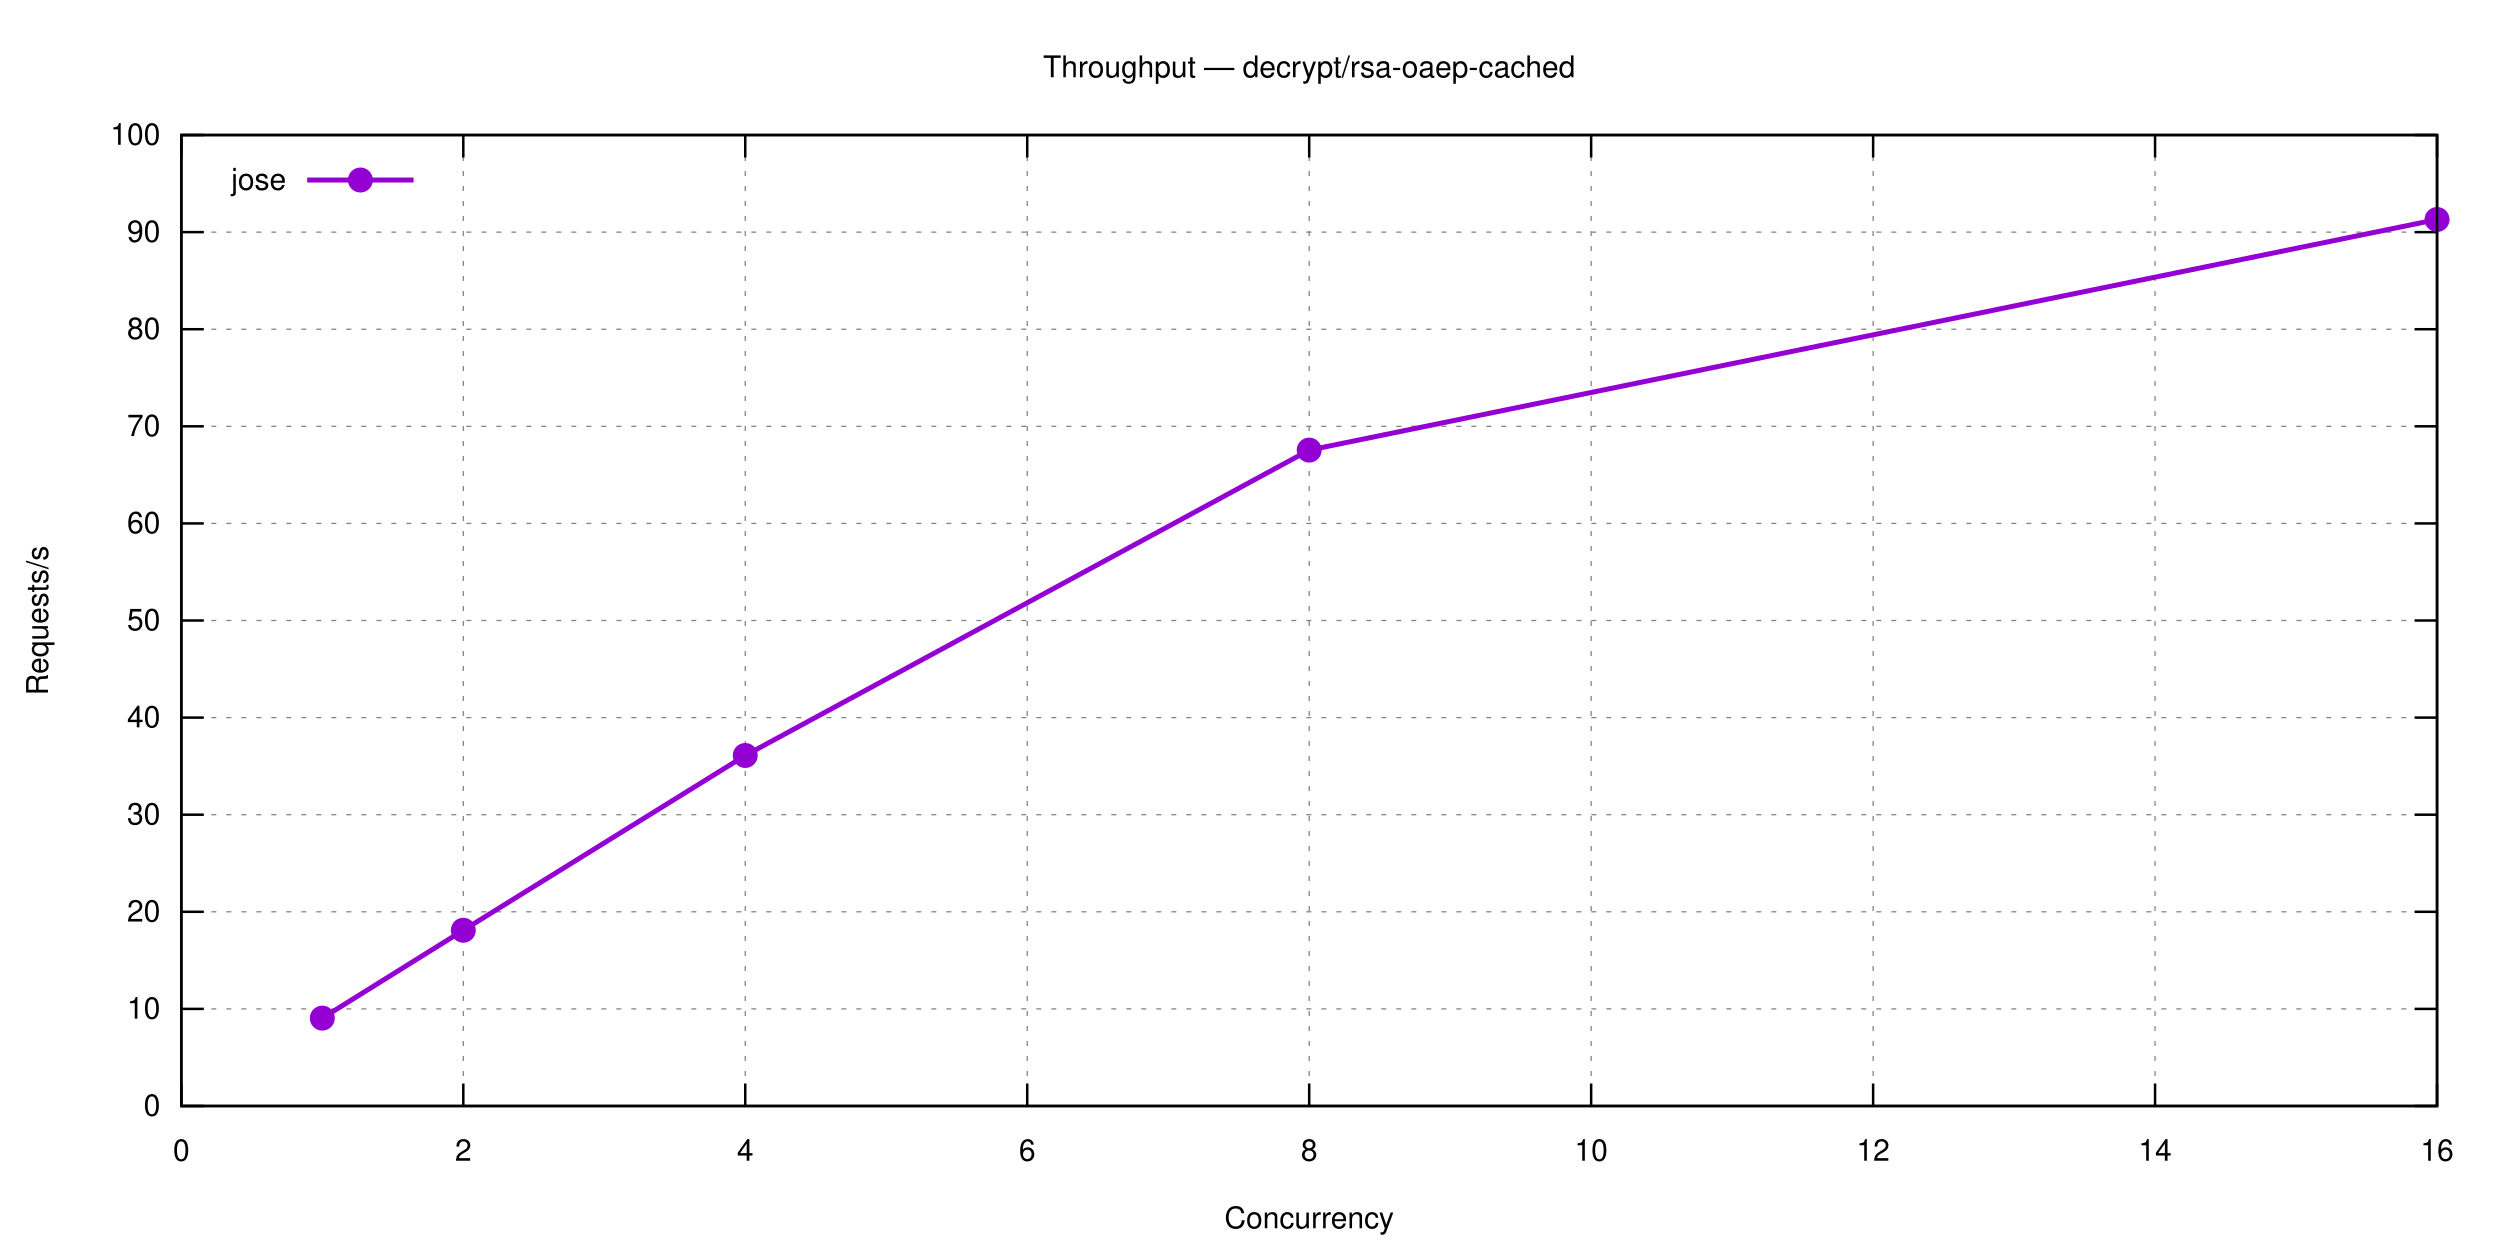
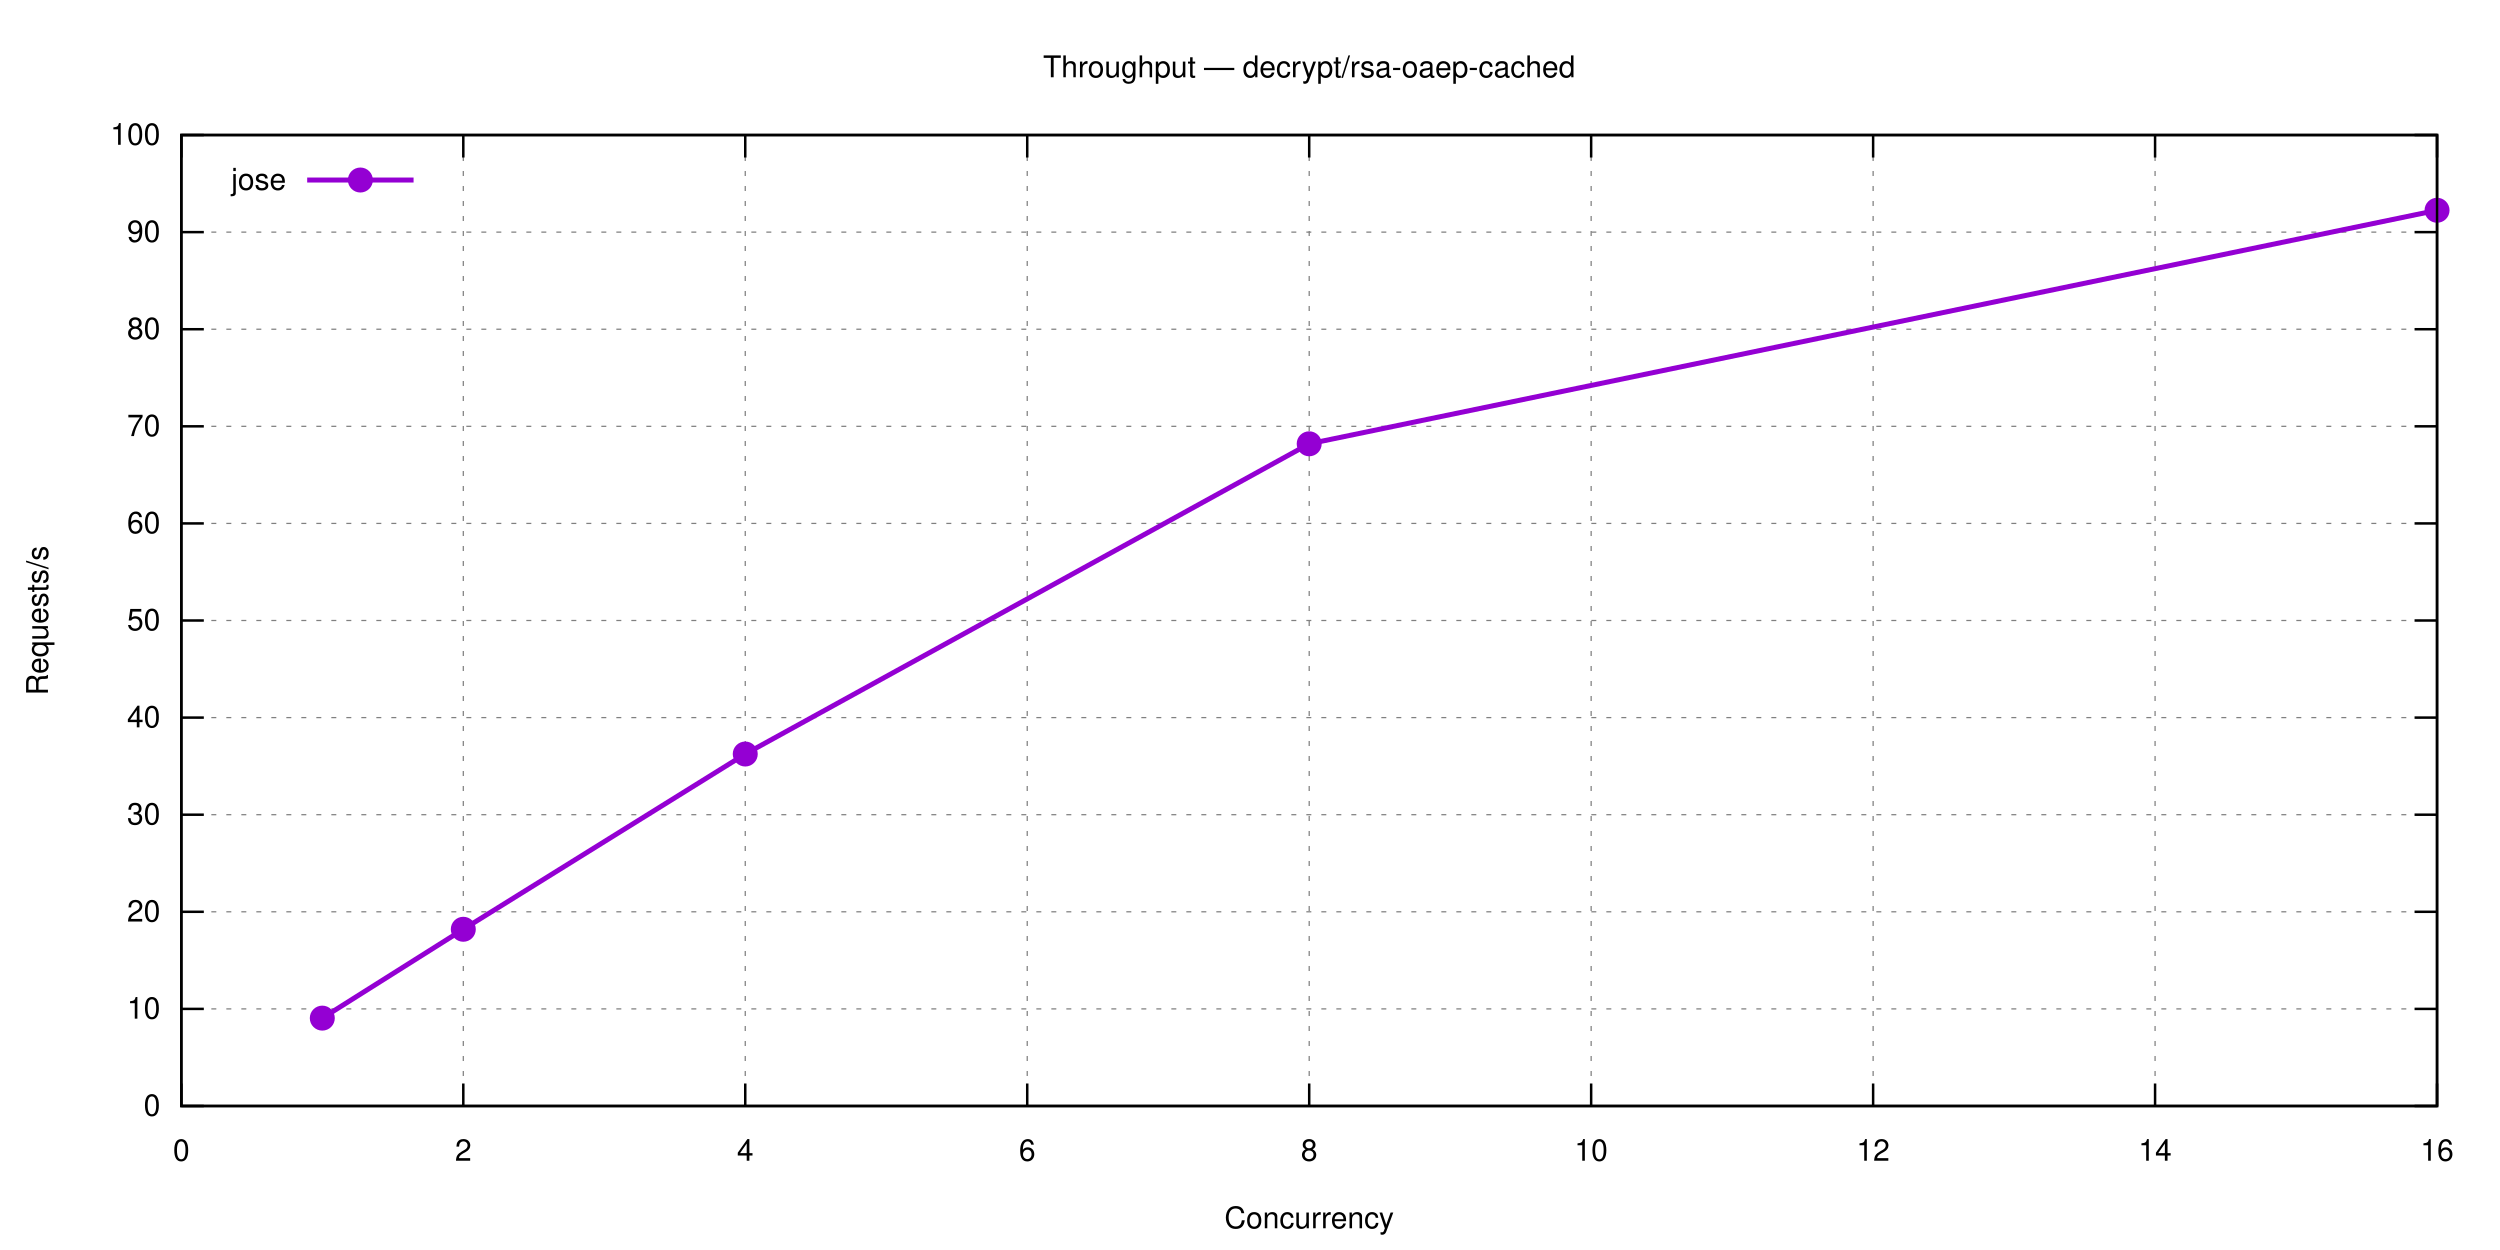
<svg xmlns="http://www.w3.org/2000/svg" xmlns:xlink="http://www.w3.org/1999/xlink" width="1000" height="500" viewBox="0 0 1000 500">
  <g id="gnuplot_canvas">
    <rect x="0" y="0" width="1000" height="500" fill="none" />
    <defs>
      <circle id="gpDot" r="0.5" stroke-width="0.5" stroke="currentColor" />
      <path id="gpPt0" stroke-width="0.222" stroke="currentColor" d="M-1,0 h2 M0,-1 v2" />
      <path id="gpPt1" stroke-width="0.222" stroke="currentColor" d="M-1,-1 L1,1 M1,-1 L-1,1" />
      <path id="gpPt2" stroke-width="0.222" stroke="currentColor" d="M-1,0 L1,0 M0,-1 L0,1 M-1,-1 L1,1 M-1,1 L1,-1" />
      <rect id="gpPt3" stroke-width="0.222" stroke="currentColor" x="-1" y="-1" width="2" height="2" />
      <rect id="gpPt4" stroke-width="0.222" stroke="currentColor" fill="currentColor" x="-1" y="-1" width="2" height="2" />
      <circle id="gpPt5" stroke-width="0.222" stroke="currentColor" cx="0" cy="0" r="1" />
      <use xlink:href="#gpPt5" id="gpPt6" fill="currentColor" stroke="none" />
      <path id="gpPt7" stroke-width="0.222" stroke="currentColor" d="M0,-1.33 L-1.33,0.67 L1.33,0.67 z" />
      <use xlink:href="#gpPt7" id="gpPt8" fill="currentColor" stroke="none" />
      <use xlink:href="#gpPt7" id="gpPt9" stroke="currentColor" transform="rotate(180)" />
      <use xlink:href="#gpPt9" id="gpPt10" fill="currentColor" stroke="none" />
      <use xlink:href="#gpPt3" id="gpPt11" stroke="currentColor" transform="rotate(45)" />
      <use xlink:href="#gpPt11" id="gpPt12" fill="currentColor" stroke="none" />
      <path id="gpPt13" stroke-width="0.222" stroke="currentColor" d="M0,1.330 L1.265,0.411 L0.782,-1.067 L-0.782,-1.076 L-1.265,0.411 z" />
      <use xlink:href="#gpPt13" id="gpPt14" fill="currentColor" stroke="none" />
      <filter id="textbox" filterUnits="objectBoundingBox" x="0" y="0" height="1" width="1">
        <feFlood flood-color="white" flood-opacity="1" result="bgnd" />
        <feComposite in="SourceGraphic" in2="bgnd" operator="atop" />
      </filter>
      <filter id="greybox" filterUnits="objectBoundingBox" x="0" y="0" height="1" width="1">
        <feFlood flood-color="lightgrey" flood-opacity="1" result="grey" />
        <feComposite in="SourceGraphic" in2="grey" operator="atop" />
      </filter>
    </defs>
    <g fill="none" color="white" stroke="currentColor" stroke-width="1.00" stroke-linecap="butt" stroke-linejoin="miter">
</g>
    <g fill="none" color="black" stroke="currentColor" stroke-width="1.00" stroke-linecap="butt" stroke-linejoin="miter">
</g>
    <g fill="none" color="black" stroke="black" stroke-width="0.50" stroke-linecap="butt" stroke-linejoin="miter">
</g>
    <g fill="none" color="gray" stroke="currentColor" stroke-width="0.50" stroke-linecap="butt" stroke-linejoin="miter">
      <path stroke="gray" stroke-dasharray="2,4" class="gridline" d="M72.53,442.40 L974.82,442.40  " />
    </g>
    <g fill="none" color="gray" stroke="gray" stroke-width="1.00" stroke-linecap="butt" stroke-linejoin="miter">
</g>
    <g fill="none" color="black" stroke="currentColor" stroke-width="1.00" stroke-linecap="butt" stroke-linejoin="miter">
      <path stroke="black" d="M72.53,442.40 L81.53,442.40 M974.82,442.40 L965.82,442.40  " />
      <g transform="translate(64.14,446.30)" stroke="none" fill="black" font-family="Helvetica" font-size="12.00" text-anchor="end">
        <text>
          <tspan font-family="Helvetica"> 0</tspan>
        </text>
      </g>
    </g>
    <g fill="none" color="black" stroke="currentColor" stroke-width="1.00" stroke-linecap="butt" stroke-linejoin="miter">
</g>
    <g fill="none" color="black" stroke="black" stroke-width="0.50" stroke-linecap="butt" stroke-linejoin="miter">
</g>
    <g fill="none" color="gray" stroke="currentColor" stroke-width="0.50" stroke-linecap="butt" stroke-linejoin="miter">
      <path stroke="gray" stroke-dasharray="2,4" class="gridline" d="M72.53,403.56 L974.82,403.56  " />
    </g>
    <g fill="none" color="gray" stroke="gray" stroke-width="1.00" stroke-linecap="butt" stroke-linejoin="miter">
</g>
    <g fill="none" color="black" stroke="currentColor" stroke-width="1.00" stroke-linecap="butt" stroke-linejoin="miter">
      <path stroke="black" d="M72.53,403.56 L81.53,403.56 M974.82,403.56 L965.82,403.56  " />
      <g transform="translate(64.14,407.46)" stroke="none" fill="black" font-family="Helvetica" font-size="12.00" text-anchor="end">
        <text>
          <tspan font-family="Helvetica"> 10</tspan>
        </text>
      </g>
    </g>
    <g fill="none" color="black" stroke="currentColor" stroke-width="1.00" stroke-linecap="butt" stroke-linejoin="miter">
</g>
    <g fill="none" color="black" stroke="black" stroke-width="0.50" stroke-linecap="butt" stroke-linejoin="miter">
</g>
    <g fill="none" color="gray" stroke="currentColor" stroke-width="0.50" stroke-linecap="butt" stroke-linejoin="miter">
      <path stroke="gray" stroke-dasharray="2,4" class="gridline" d="M72.53,364.72 L974.82,364.72  " />
    </g>
    <g fill="none" color="gray" stroke="gray" stroke-width="1.00" stroke-linecap="butt" stroke-linejoin="miter">
</g>
    <g fill="none" color="black" stroke="currentColor" stroke-width="1.00" stroke-linecap="butt" stroke-linejoin="miter">
      <path stroke="black" d="M72.53,364.72 L81.53,364.72 M974.82,364.72 L965.82,364.72  " />
      <g transform="translate(64.14,368.62)" stroke="none" fill="black" font-family="Helvetica" font-size="12.00" text-anchor="end">
        <text>
          <tspan font-family="Helvetica"> 20</tspan>
        </text>
      </g>
    </g>
    <g fill="none" color="black" stroke="currentColor" stroke-width="1.00" stroke-linecap="butt" stroke-linejoin="miter">
</g>
    <g fill="none" color="black" stroke="black" stroke-width="0.50" stroke-linecap="butt" stroke-linejoin="miter">
</g>
    <g fill="none" color="gray" stroke="currentColor" stroke-width="0.50" stroke-linecap="butt" stroke-linejoin="miter">
      <path stroke="gray" stroke-dasharray="2,4" class="gridline" d="M72.53,325.88 L974.82,325.88  " />
    </g>
    <g fill="none" color="gray" stroke="gray" stroke-width="1.00" stroke-linecap="butt" stroke-linejoin="miter">
</g>
    <g fill="none" color="black" stroke="currentColor" stroke-width="1.00" stroke-linecap="butt" stroke-linejoin="miter">
      <path stroke="black" d="M72.53,325.88 L81.53,325.88 M974.82,325.88 L965.82,325.88  " />
      <g transform="translate(64.14,329.78)" stroke="none" fill="black" font-family="Helvetica" font-size="12.00" text-anchor="end">
        <text>
          <tspan font-family="Helvetica"> 30</tspan>
        </text>
      </g>
    </g>
    <g fill="none" color="black" stroke="currentColor" stroke-width="1.00" stroke-linecap="butt" stroke-linejoin="miter">
</g>
    <g fill="none" color="black" stroke="black" stroke-width="0.50" stroke-linecap="butt" stroke-linejoin="miter">
</g>
    <g fill="none" color="gray" stroke="currentColor" stroke-width="0.50" stroke-linecap="butt" stroke-linejoin="miter">
      <path stroke="gray" stroke-dasharray="2,4" class="gridline" d="M72.53,287.04 L974.82,287.04  " />
    </g>
    <g fill="none" color="gray" stroke="gray" stroke-width="1.00" stroke-linecap="butt" stroke-linejoin="miter">
</g>
    <g fill="none" color="black" stroke="currentColor" stroke-width="1.00" stroke-linecap="butt" stroke-linejoin="miter">
      <path stroke="black" d="M72.53,287.04 L81.53,287.04 M974.82,287.04 L965.82,287.04  " />
      <g transform="translate(64.14,290.94)" stroke="none" fill="black" font-family="Helvetica" font-size="12.00" text-anchor="end">
        <text>
          <tspan font-family="Helvetica"> 40</tspan>
        </text>
      </g>
    </g>
    <g fill="none" color="black" stroke="currentColor" stroke-width="1.00" stroke-linecap="butt" stroke-linejoin="miter">
</g>
    <g fill="none" color="black" stroke="black" stroke-width="0.50" stroke-linecap="butt" stroke-linejoin="miter">
</g>
    <g fill="none" color="gray" stroke="currentColor" stroke-width="0.50" stroke-linecap="butt" stroke-linejoin="miter">
      <path stroke="gray" stroke-dasharray="2,4" class="gridline" d="M72.53,248.20 L974.82,248.20  " />
    </g>
    <g fill="none" color="gray" stroke="gray" stroke-width="1.00" stroke-linecap="butt" stroke-linejoin="miter">
</g>
    <g fill="none" color="black" stroke="currentColor" stroke-width="1.00" stroke-linecap="butt" stroke-linejoin="miter">
      <path stroke="black" d="M72.53,248.20 L81.53,248.20 M974.82,248.20 L965.82,248.20  " />
      <g transform="translate(64.14,252.10)" stroke="none" fill="black" font-family="Helvetica" font-size="12.00" text-anchor="end">
        <text>
          <tspan font-family="Helvetica"> 50</tspan>
        </text>
      </g>
    </g>
    <g fill="none" color="black" stroke="currentColor" stroke-width="1.00" stroke-linecap="butt" stroke-linejoin="miter">
</g>
    <g fill="none" color="black" stroke="black" stroke-width="0.50" stroke-linecap="butt" stroke-linejoin="miter">
</g>
    <g fill="none" color="gray" stroke="currentColor" stroke-width="0.50" stroke-linecap="butt" stroke-linejoin="miter">
      <path stroke="gray" stroke-dasharray="2,4" class="gridline" d="M72.53,209.37 L974.82,209.37  " />
    </g>
    <g fill="none" color="gray" stroke="gray" stroke-width="1.00" stroke-linecap="butt" stroke-linejoin="miter">
</g>
    <g fill="none" color="black" stroke="currentColor" stroke-width="1.00" stroke-linecap="butt" stroke-linejoin="miter">
      <path stroke="black" d="M72.53,209.37 L81.53,209.37 M974.82,209.37 L965.82,209.37  " />
      <g transform="translate(64.14,213.27)" stroke="none" fill="black" font-family="Helvetica" font-size="12.00" text-anchor="end">
        <text>
          <tspan font-family="Helvetica"> 60</tspan>
        </text>
      </g>
    </g>
    <g fill="none" color="black" stroke="currentColor" stroke-width="1.00" stroke-linecap="butt" stroke-linejoin="miter">
</g>
    <g fill="none" color="black" stroke="black" stroke-width="0.50" stroke-linecap="butt" stroke-linejoin="miter">
</g>
    <g fill="none" color="gray" stroke="currentColor" stroke-width="0.50" stroke-linecap="butt" stroke-linejoin="miter">
      <path stroke="gray" stroke-dasharray="2,4" class="gridline" d="M72.53,170.53 L974.82,170.53  " />
    </g>
    <g fill="none" color="gray" stroke="gray" stroke-width="1.00" stroke-linecap="butt" stroke-linejoin="miter">
</g>
    <g fill="none" color="black" stroke="currentColor" stroke-width="1.00" stroke-linecap="butt" stroke-linejoin="miter">
      <path stroke="black" d="M72.53,170.53 L81.53,170.53 M974.82,170.53 L965.82,170.53  " />
      <g transform="translate(64.14,174.43)" stroke="none" fill="black" font-family="Helvetica" font-size="12.00" text-anchor="end">
        <text>
          <tspan font-family="Helvetica"> 70</tspan>
        </text>
      </g>
    </g>
    <g fill="none" color="black" stroke="currentColor" stroke-width="1.00" stroke-linecap="butt" stroke-linejoin="miter">
</g>
    <g fill="none" color="black" stroke="black" stroke-width="0.50" stroke-linecap="butt" stroke-linejoin="miter">
</g>
    <g fill="none" color="gray" stroke="currentColor" stroke-width="0.50" stroke-linecap="butt" stroke-linejoin="miter">
      <path stroke="gray" stroke-dasharray="2,4" class="gridline" d="M72.53,131.69 L974.82,131.69  " />
    </g>
    <g fill="none" color="gray" stroke="gray" stroke-width="1.00" stroke-linecap="butt" stroke-linejoin="miter">
</g>
    <g fill="none" color="black" stroke="currentColor" stroke-width="1.00" stroke-linecap="butt" stroke-linejoin="miter">
      <path stroke="black" d="M72.53,131.69 L81.53,131.69 M974.82,131.69 L965.82,131.69  " />
      <g transform="translate(64.14,135.59)" stroke="none" fill="black" font-family="Helvetica" font-size="12.00" text-anchor="end">
        <text>
          <tspan font-family="Helvetica"> 80</tspan>
        </text>
      </g>
    </g>
    <g fill="none" color="black" stroke="currentColor" stroke-width="1.00" stroke-linecap="butt" stroke-linejoin="miter">
</g>
    <g fill="none" color="black" stroke="black" stroke-width="0.50" stroke-linecap="butt" stroke-linejoin="miter">
</g>
    <g fill="none" color="gray" stroke="currentColor" stroke-width="0.50" stroke-linecap="butt" stroke-linejoin="miter">
      <path stroke="gray" stroke-dasharray="2,4" class="gridline" d="M72.53,92.85 L974.82,92.85  " />
    </g>
    <g fill="none" color="gray" stroke="gray" stroke-width="1.00" stroke-linecap="butt" stroke-linejoin="miter">
</g>
    <g fill="none" color="black" stroke="currentColor" stroke-width="1.00" stroke-linecap="butt" stroke-linejoin="miter">
      <path stroke="black" d="M72.53,92.85 L81.53,92.85 M974.82,92.85 L965.82,92.85  " />
      <g transform="translate(64.14,96.75)" stroke="none" fill="black" font-family="Helvetica" font-size="12.00" text-anchor="end">
        <text>
          <tspan font-family="Helvetica"> 90</tspan>
        </text>
      </g>
    </g>
    <g fill="none" color="black" stroke="currentColor" stroke-width="1.00" stroke-linecap="butt" stroke-linejoin="miter">
</g>
    <g fill="none" color="black" stroke="black" stroke-width="0.50" stroke-linecap="butt" stroke-linejoin="miter">
</g>
    <g fill="none" color="gray" stroke="currentColor" stroke-width="0.50" stroke-linecap="butt" stroke-linejoin="miter">
      <path stroke="gray" stroke-dasharray="2,4" class="gridline" d="M72.53,54.01 L974.82,54.01  " />
    </g>
    <g fill="none" color="gray" stroke="gray" stroke-width="1.00" stroke-linecap="butt" stroke-linejoin="miter">
</g>
    <g fill="none" color="black" stroke="currentColor" stroke-width="1.00" stroke-linecap="butt" stroke-linejoin="miter">
      <path stroke="black" d="M72.53,54.01 L81.53,54.01 M974.82,54.01 L965.82,54.01  " />
      <g transform="translate(64.14,57.91)" stroke="none" fill="black" font-family="Helvetica" font-size="12.00" text-anchor="end">
        <text>
          <tspan font-family="Helvetica"> 100</tspan>
        </text>
      </g>
    </g>
    <g fill="none" color="black" stroke="currentColor" stroke-width="1.00" stroke-linecap="butt" stroke-linejoin="miter">
</g>
    <g fill="none" color="black" stroke="black" stroke-width="0.50" stroke-linecap="butt" stroke-linejoin="miter">
</g>
    <g fill="none" color="gray" stroke="currentColor" stroke-width="0.50" stroke-linecap="butt" stroke-linejoin="miter">
      <path stroke="gray" stroke-dasharray="2,4" class="gridline" d="M72.53,442.40 L72.53,54.01  " />
    </g>
    <g fill="none" color="gray" stroke="gray" stroke-width="1.00" stroke-linecap="butt" stroke-linejoin="miter">
</g>
    <g fill="none" color="black" stroke="currentColor" stroke-width="1.00" stroke-linecap="butt" stroke-linejoin="miter">
      <path stroke="black" d="M72.53,442.40 L72.53,433.40 M72.53,54.01 L72.53,63.01  " />
      <g transform="translate(72.53,464.30)" stroke="none" fill="black" font-family="Helvetica" font-size="12.00" text-anchor="middle">
        <text>
          <tspan font-family="Helvetica"> 0</tspan>
        </text>
      </g>
    </g>
    <g fill="none" color="black" stroke="currentColor" stroke-width="1.00" stroke-linecap="butt" stroke-linejoin="miter">
</g>
    <g fill="none" color="black" stroke="black" stroke-width="0.50" stroke-linecap="butt" stroke-linejoin="miter">
</g>
    <g fill="none" color="gray" stroke="currentColor" stroke-width="0.50" stroke-linecap="butt" stroke-linejoin="miter">
      <path stroke="gray" stroke-dasharray="2,4" class="gridline" d="M185.32,442.40 L185.32,54.01  " />
    </g>
    <g fill="none" color="gray" stroke="gray" stroke-width="1.00" stroke-linecap="butt" stroke-linejoin="miter">
</g>
    <g fill="none" color="black" stroke="currentColor" stroke-width="1.00" stroke-linecap="butt" stroke-linejoin="miter">
      <path stroke="black" d="M185.32,442.40 L185.32,433.40 M185.32,54.01 L185.32,63.01  " />
      <g transform="translate(185.32,464.30)" stroke="none" fill="black" font-family="Helvetica" font-size="12.00" text-anchor="middle">
        <text>
          <tspan font-family="Helvetica"> 2</tspan>
        </text>
      </g>
    </g>
    <g fill="none" color="black" stroke="currentColor" stroke-width="1.00" stroke-linecap="butt" stroke-linejoin="miter">
</g>
    <g fill="none" color="black" stroke="black" stroke-width="0.50" stroke-linecap="butt" stroke-linejoin="miter">
</g>
    <g fill="none" color="gray" stroke="currentColor" stroke-width="0.50" stroke-linecap="butt" stroke-linejoin="miter">
      <path stroke="gray" stroke-dasharray="2,4" class="gridline" d="M298.10,442.40 L298.10,54.01  " />
    </g>
    <g fill="none" color="gray" stroke="gray" stroke-width="1.00" stroke-linecap="butt" stroke-linejoin="miter">
</g>
    <g fill="none" color="black" stroke="currentColor" stroke-width="1.00" stroke-linecap="butt" stroke-linejoin="miter">
      <path stroke="black" d="M298.10,442.40 L298.10,433.40 M298.10,54.01 L298.10,63.01  " />
      <g transform="translate(298.10,464.30)" stroke="none" fill="black" font-family="Helvetica" font-size="12.00" text-anchor="middle">
        <text>
          <tspan font-family="Helvetica"> 4</tspan>
        </text>
      </g>
    </g>
    <g fill="none" color="black" stroke="currentColor" stroke-width="1.00" stroke-linecap="butt" stroke-linejoin="miter">
</g>
    <g fill="none" color="black" stroke="black" stroke-width="0.50" stroke-linecap="butt" stroke-linejoin="miter">
</g>
    <g fill="none" color="gray" stroke="currentColor" stroke-width="0.50" stroke-linecap="butt" stroke-linejoin="miter">
      <path stroke="gray" stroke-dasharray="2,4" class="gridline" d="M410.89,442.40 L410.89,54.01  " />
    </g>
    <g fill="none" color="gray" stroke="gray" stroke-width="1.00" stroke-linecap="butt" stroke-linejoin="miter">
</g>
    <g fill="none" color="black" stroke="currentColor" stroke-width="1.00" stroke-linecap="butt" stroke-linejoin="miter">
      <path stroke="black" d="M410.89,442.40 L410.89,433.40 M410.89,54.01 L410.89,63.01  " />
      <g transform="translate(410.89,464.30)" stroke="none" fill="black" font-family="Helvetica" font-size="12.00" text-anchor="middle">
        <text>
          <tspan font-family="Helvetica"> 6</tspan>
        </text>
      </g>
    </g>
    <g fill="none" color="black" stroke="currentColor" stroke-width="1.00" stroke-linecap="butt" stroke-linejoin="miter">
</g>
    <g fill="none" color="black" stroke="black" stroke-width="0.50" stroke-linecap="butt" stroke-linejoin="miter">
</g>
    <g fill="none" color="gray" stroke="currentColor" stroke-width="0.50" stroke-linecap="butt" stroke-linejoin="miter">
      <path stroke="gray" stroke-dasharray="2,4" class="gridline" d="M523.68,442.40 L523.68,54.01  " />
    </g>
    <g fill="none" color="gray" stroke="gray" stroke-width="1.00" stroke-linecap="butt" stroke-linejoin="miter">
</g>
    <g fill="none" color="black" stroke="currentColor" stroke-width="1.00" stroke-linecap="butt" stroke-linejoin="miter">
      <path stroke="black" d="M523.68,442.40 L523.68,433.40 M523.68,54.01 L523.68,63.01  " />
      <g transform="translate(523.68,464.30)" stroke="none" fill="black" font-family="Helvetica" font-size="12.00" text-anchor="middle">
        <text>
          <tspan font-family="Helvetica"> 8</tspan>
        </text>
      </g>
    </g>
    <g fill="none" color="black" stroke="currentColor" stroke-width="1.00" stroke-linecap="butt" stroke-linejoin="miter">
</g>
    <g fill="none" color="black" stroke="black" stroke-width="0.50" stroke-linecap="butt" stroke-linejoin="miter">
</g>
    <g fill="none" color="gray" stroke="currentColor" stroke-width="0.50" stroke-linecap="butt" stroke-linejoin="miter">
      <path stroke="gray" stroke-dasharray="2,4" class="gridline" d="M636.46,442.40 L636.46,54.01  " />
    </g>
    <g fill="none" color="gray" stroke="gray" stroke-width="1.00" stroke-linecap="butt" stroke-linejoin="miter">
</g>
    <g fill="none" color="black" stroke="currentColor" stroke-width="1.00" stroke-linecap="butt" stroke-linejoin="miter">
      <path stroke="black" d="M636.46,442.40 L636.46,433.40 M636.46,54.01 L636.46,63.01  " />
      <g transform="translate(636.46,464.30)" stroke="none" fill="black" font-family="Helvetica" font-size="12.00" text-anchor="middle">
        <text>
          <tspan font-family="Helvetica"> 10</tspan>
        </text>
      </g>
    </g>
    <g fill="none" color="black" stroke="currentColor" stroke-width="1.00" stroke-linecap="butt" stroke-linejoin="miter">
</g>
    <g fill="none" color="black" stroke="black" stroke-width="0.50" stroke-linecap="butt" stroke-linejoin="miter">
</g>
    <g fill="none" color="gray" stroke="currentColor" stroke-width="0.50" stroke-linecap="butt" stroke-linejoin="miter">
      <path stroke="gray" stroke-dasharray="2,4" class="gridline" d="M749.25,442.40 L749.25,54.01  " />
    </g>
    <g fill="none" color="gray" stroke="gray" stroke-width="1.00" stroke-linecap="butt" stroke-linejoin="miter">
</g>
    <g fill="none" color="black" stroke="currentColor" stroke-width="1.00" stroke-linecap="butt" stroke-linejoin="miter">
      <path stroke="black" d="M749.25,442.40 L749.25,433.40 M749.25,54.01 L749.25,63.01  " />
      <g transform="translate(749.25,464.30)" stroke="none" fill="black" font-family="Helvetica" font-size="12.00" text-anchor="middle">
        <text>
          <tspan font-family="Helvetica"> 12</tspan>
        </text>
      </g>
    </g>
    <g fill="none" color="black" stroke="currentColor" stroke-width="1.00" stroke-linecap="butt" stroke-linejoin="miter">
</g>
    <g fill="none" color="black" stroke="black" stroke-width="0.50" stroke-linecap="butt" stroke-linejoin="miter">
</g>
    <g fill="none" color="gray" stroke="currentColor" stroke-width="0.50" stroke-linecap="butt" stroke-linejoin="miter">
      <path stroke="gray" stroke-dasharray="2,4" class="gridline" d="M862.03,442.40 L862.03,54.01  " />
    </g>
    <g fill="none" color="gray" stroke="gray" stroke-width="1.00" stroke-linecap="butt" stroke-linejoin="miter">
</g>
    <g fill="none" color="black" stroke="currentColor" stroke-width="1.00" stroke-linecap="butt" stroke-linejoin="miter">
      <path stroke="black" d="M862.03,442.40 L862.03,433.40 M862.03,54.01 L862.03,63.01  " />
      <g transform="translate(862.03,464.30)" stroke="none" fill="black" font-family="Helvetica" font-size="12.00" text-anchor="middle">
        <text>
          <tspan font-family="Helvetica"> 14</tspan>
        </text>
      </g>
    </g>
    <g fill="none" color="black" stroke="currentColor" stroke-width="1.00" stroke-linecap="butt" stroke-linejoin="miter">
</g>
    <g fill="none" color="black" stroke="black" stroke-width="0.50" stroke-linecap="butt" stroke-linejoin="miter">
</g>
    <g fill="none" color="gray" stroke="currentColor" stroke-width="0.50" stroke-linecap="butt" stroke-linejoin="miter">
      <path stroke="gray" stroke-dasharray="2,4" class="gridline" d="M974.82,442.40 L974.82,54.01  " />
    </g>
    <g fill="none" color="gray" stroke="gray" stroke-width="1.00" stroke-linecap="butt" stroke-linejoin="miter">
</g>
    <g fill="none" color="black" stroke="currentColor" stroke-width="1.00" stroke-linecap="butt" stroke-linejoin="miter">
      <path stroke="black" d="M974.82,442.40 L974.82,433.40 M974.82,54.01 L974.82,63.01  " />
      <g transform="translate(974.82,464.30)" stroke="none" fill="black" font-family="Helvetica" font-size="12.00" text-anchor="middle">
        <text>
          <tspan font-family="Helvetica"> 16</tspan>
        </text>
      </g>
    </g>
    <g fill="none" color="black" stroke="currentColor" stroke-width="1.00" stroke-linecap="butt" stroke-linejoin="miter">
</g>
    <g fill="none" color="black" stroke="currentColor" stroke-width="1.00" stroke-linecap="butt" stroke-linejoin="miter">
      <path stroke="black" d="M72.53,54.01 L72.53,442.40 L974.82,442.40 L974.82,54.01 L72.53,54.01 Z  " />
    </g>
    <g fill="none" color="black" stroke="currentColor" stroke-width="1.00" stroke-linecap="butt" stroke-linejoin="miter">
</g>
    <g id="gnuplot_plot_1">
      <g fill="none" color="white" stroke="black" stroke-width="2.00" stroke-linecap="butt" stroke-linejoin="miter">
</g>
      <g fill="none" color="black" stroke="currentColor" stroke-width="2.00" stroke-linecap="butt" stroke-linejoin="miter">
        <g transform="translate(114.48,75.91)" stroke="none" fill="black" font-family="Helvetica" font-size="12.00" text-anchor="end">
          <text>
            <tspan font-family="Helvetica">jose</tspan>
          </text>
        </g>
      </g>
      <g fill="none" color="black" stroke="currentColor" stroke-width="2.00" stroke-linecap="butt" stroke-linejoin="miter">
-         <path stroke="rgb(148,   0, 211)" d="M122.87,72.01 L165.43,72.01 M128.92,407.25 L185.32,372.10 L298.10,302.19 L523.68,180.04 L974.82,87.80  " />
+         <path stroke="rgb(148,   0, 211)" d="M122.87,72.01 L165.43,72.01 M128.92,407.25 L185.32,371.71 L298.10,301.61 L523.68,177.52 L974.82,84.11  " />
        <use xlink:href="#gpPt6" transform="translate(128.92,407.25) scale(4.50)" color="rgb(148,   0, 211)" />
-         <use xlink:href="#gpPt6" transform="translate(185.32,372.10) scale(4.50)" color="rgb(148,   0, 211)" />
-         <use xlink:href="#gpPt6" transform="translate(298.10,302.19) scale(4.50)" color="rgb(148,   0, 211)" />
-         <use xlink:href="#gpPt6" transform="translate(523.68,180.04) scale(4.50)" color="rgb(148,   0, 211)" />
-         <use xlink:href="#gpPt6" transform="translate(974.82,87.80) scale(4.50)" color="rgb(148,   0, 211)" />
+         <use xlink:href="#gpPt6" transform="translate(185.32,371.71) scale(4.50)" color="rgb(148,   0, 211)" />
+         <use xlink:href="#gpPt6" transform="translate(298.10,301.61) scale(4.50)" color="rgb(148,   0, 211)" />
+         <use xlink:href="#gpPt6" transform="translate(523.68,177.52) scale(4.50)" color="rgb(148,   0, 211)" />
+         <use xlink:href="#gpPt6" transform="translate(974.82,84.11) scale(4.50)" color="rgb(148,   0, 211)" />
        <use xlink:href="#gpPt6" transform="translate(144.15,72.01) scale(4.50)" color="rgb(148,   0, 211)" />
      </g>
    </g>
    <g fill="none" color="black" stroke="currentColor" stroke-width="2.00" stroke-linecap="butt" stroke-linejoin="miter">
</g>
    <g fill="none" color="black" stroke="black" stroke-width="1.00" stroke-linecap="butt" stroke-linejoin="miter">
</g>
    <g fill="none" color="black" stroke="currentColor" stroke-width="1.00" stroke-linecap="butt" stroke-linejoin="miter">
      <path stroke="black" d="M72.53,54.01 L72.53,442.40 L974.82,442.40 L974.82,54.01 L72.53,54.01 Z  " />
      <g transform="translate(19.18,248.21) rotate(270.00)" stroke="none" fill="black" font-family="Helvetica" font-size="12.00" text-anchor="middle">
        <text>
          <tspan font-family="Helvetica">Requests/s</tspan>
        </text>
      </g>
    </g>
    <g fill="none" color="black" stroke="currentColor" stroke-width="1.00" stroke-linecap="butt" stroke-linejoin="miter">
      <g transform="translate(523.67,491.30)" stroke="none" fill="black" font-family="Helvetica" font-size="12.00" text-anchor="middle">
        <text>
          <tspan font-family="Helvetica">Concurrency</tspan>
        </text>
      </g>
    </g>
    <g fill="none" color="black" stroke="currentColor" stroke-width="1.00" stroke-linecap="butt" stroke-linejoin="miter">
</g>
    <g fill="none" color="black" stroke="currentColor" stroke-width="1.00" stroke-linecap="butt" stroke-linejoin="miter">
      <g transform="translate(523.67,30.91)" stroke="none" fill="black" font-family="Helvetica" font-size="12.00" text-anchor="middle">
        <text>
          <tspan font-family="Helvetica">Throughput — decrypt/rsa-oaep-cached</tspan>
        </text>
      </g>
    </g>
    <g fill="none" color="black" stroke="currentColor" stroke-width="1.00" stroke-linecap="butt" stroke-linejoin="miter">
</g>
  </g>
</svg>
